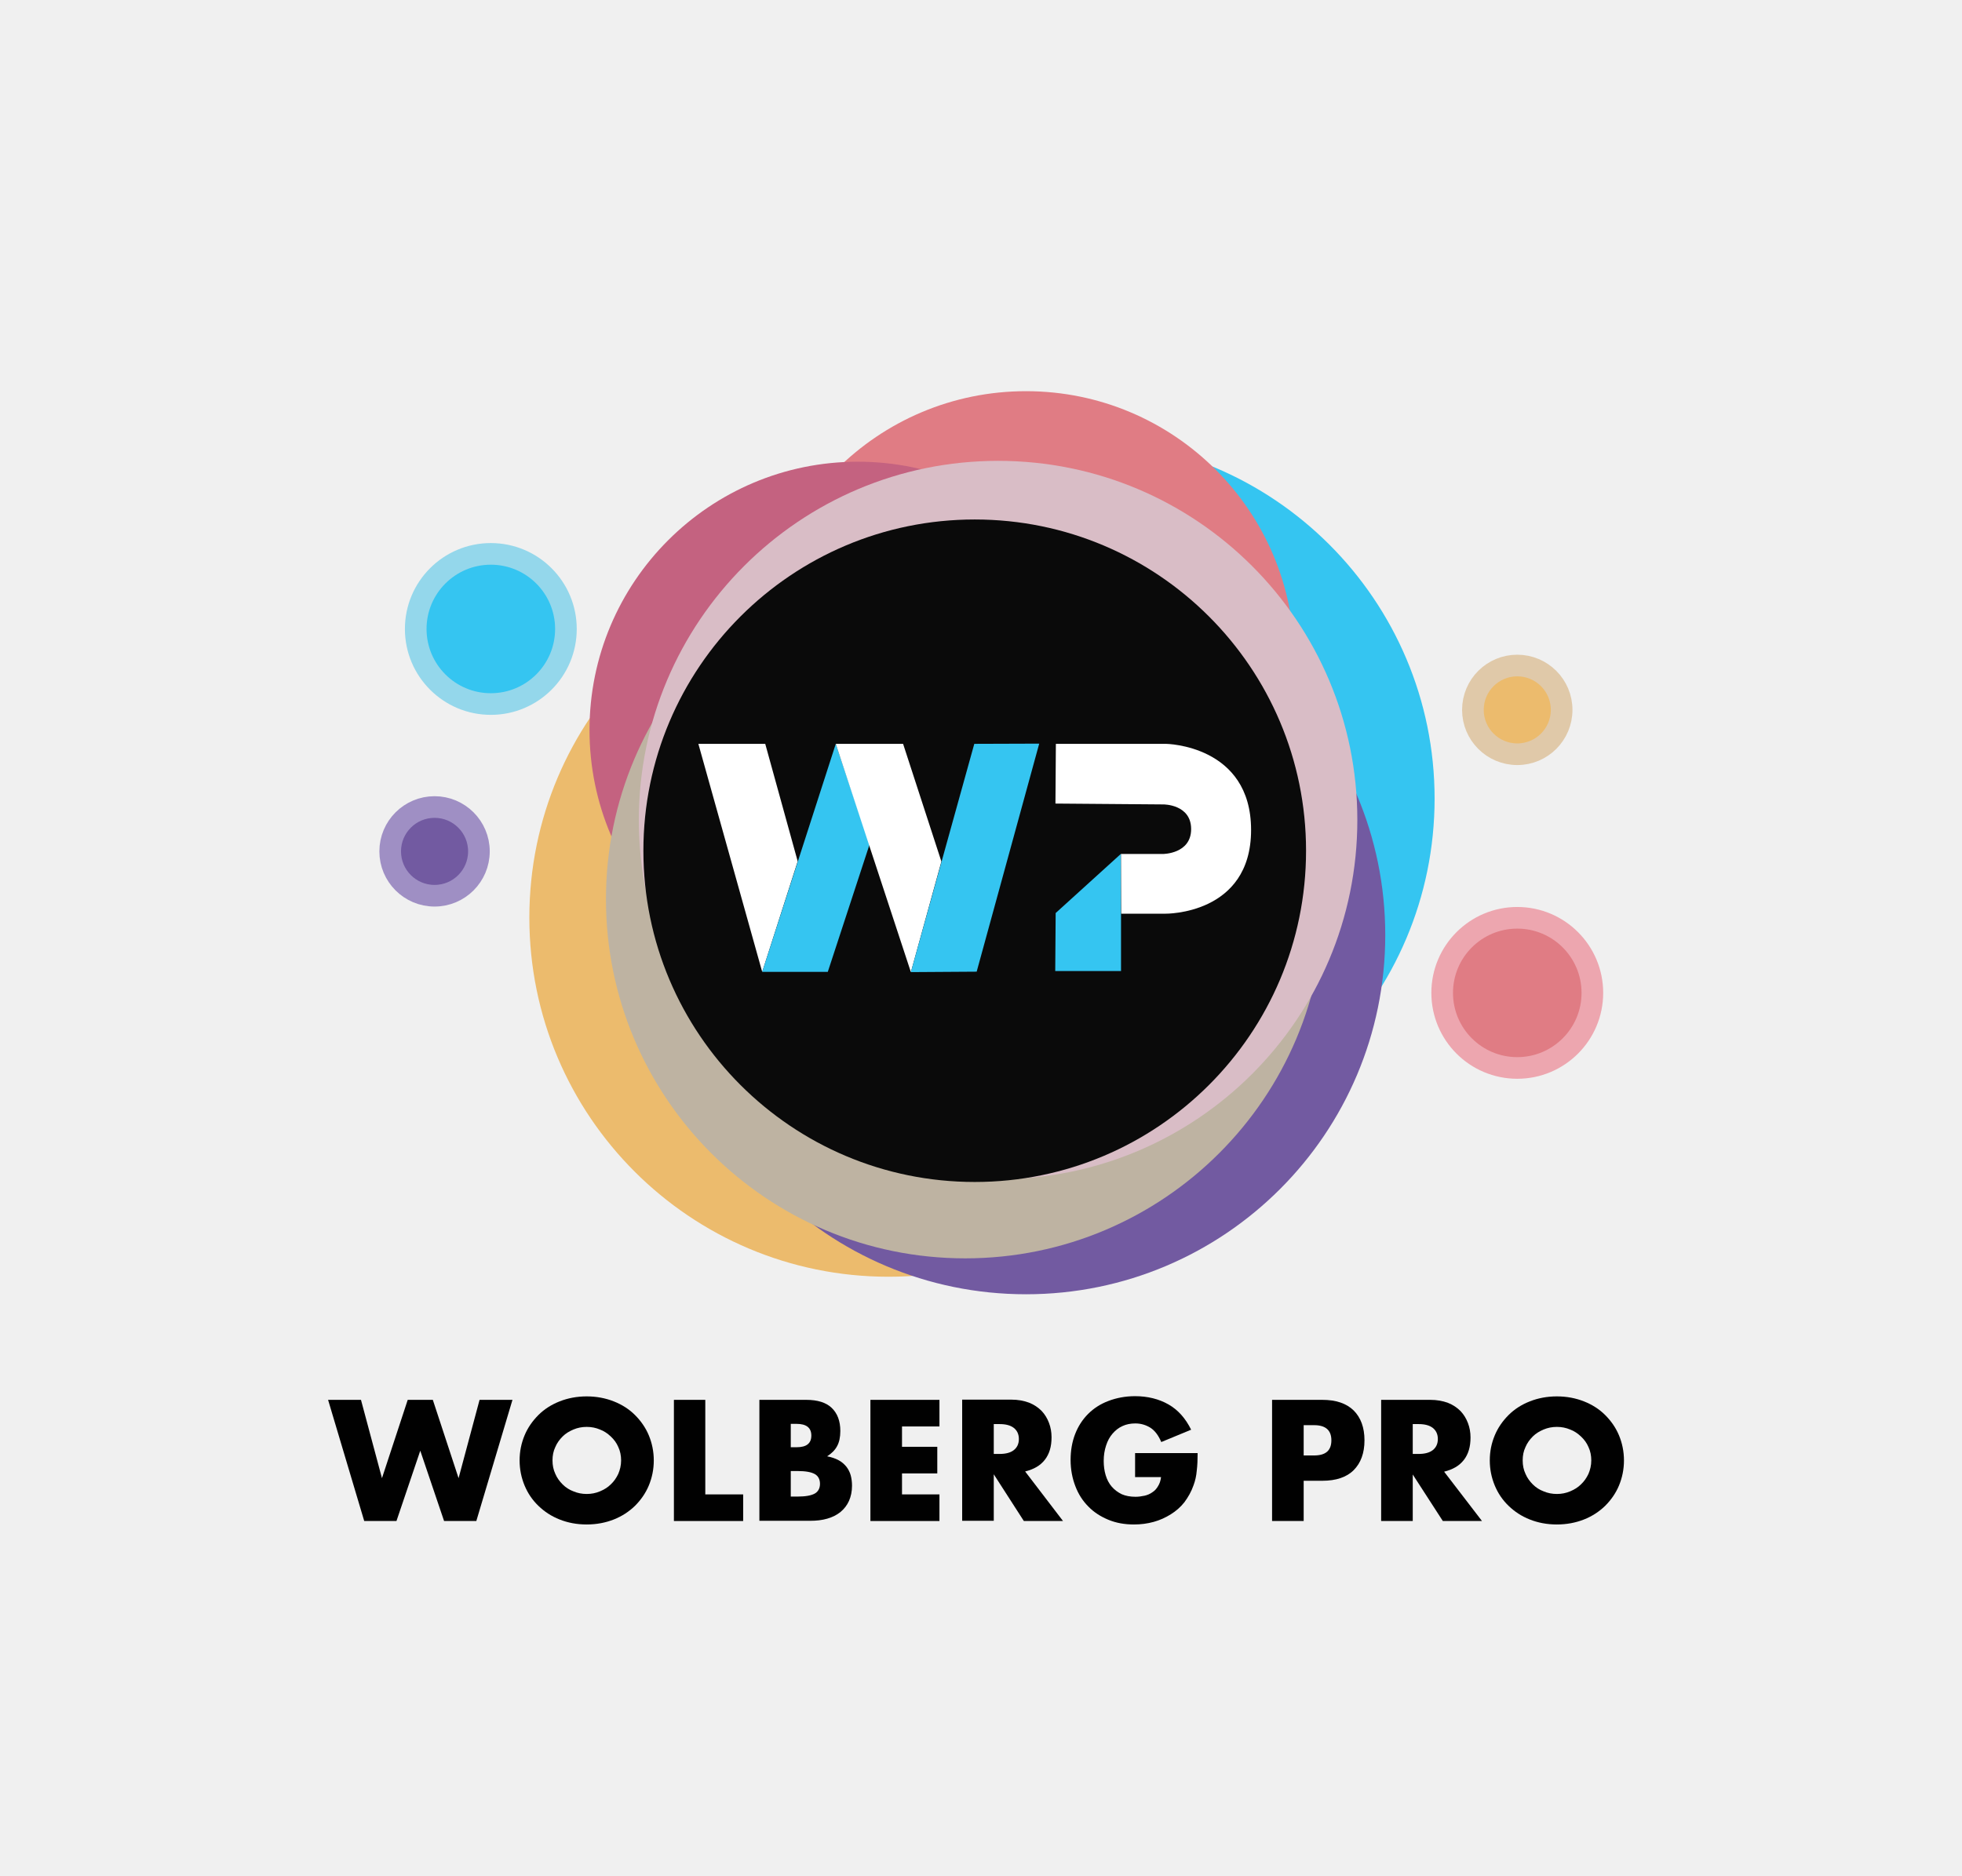
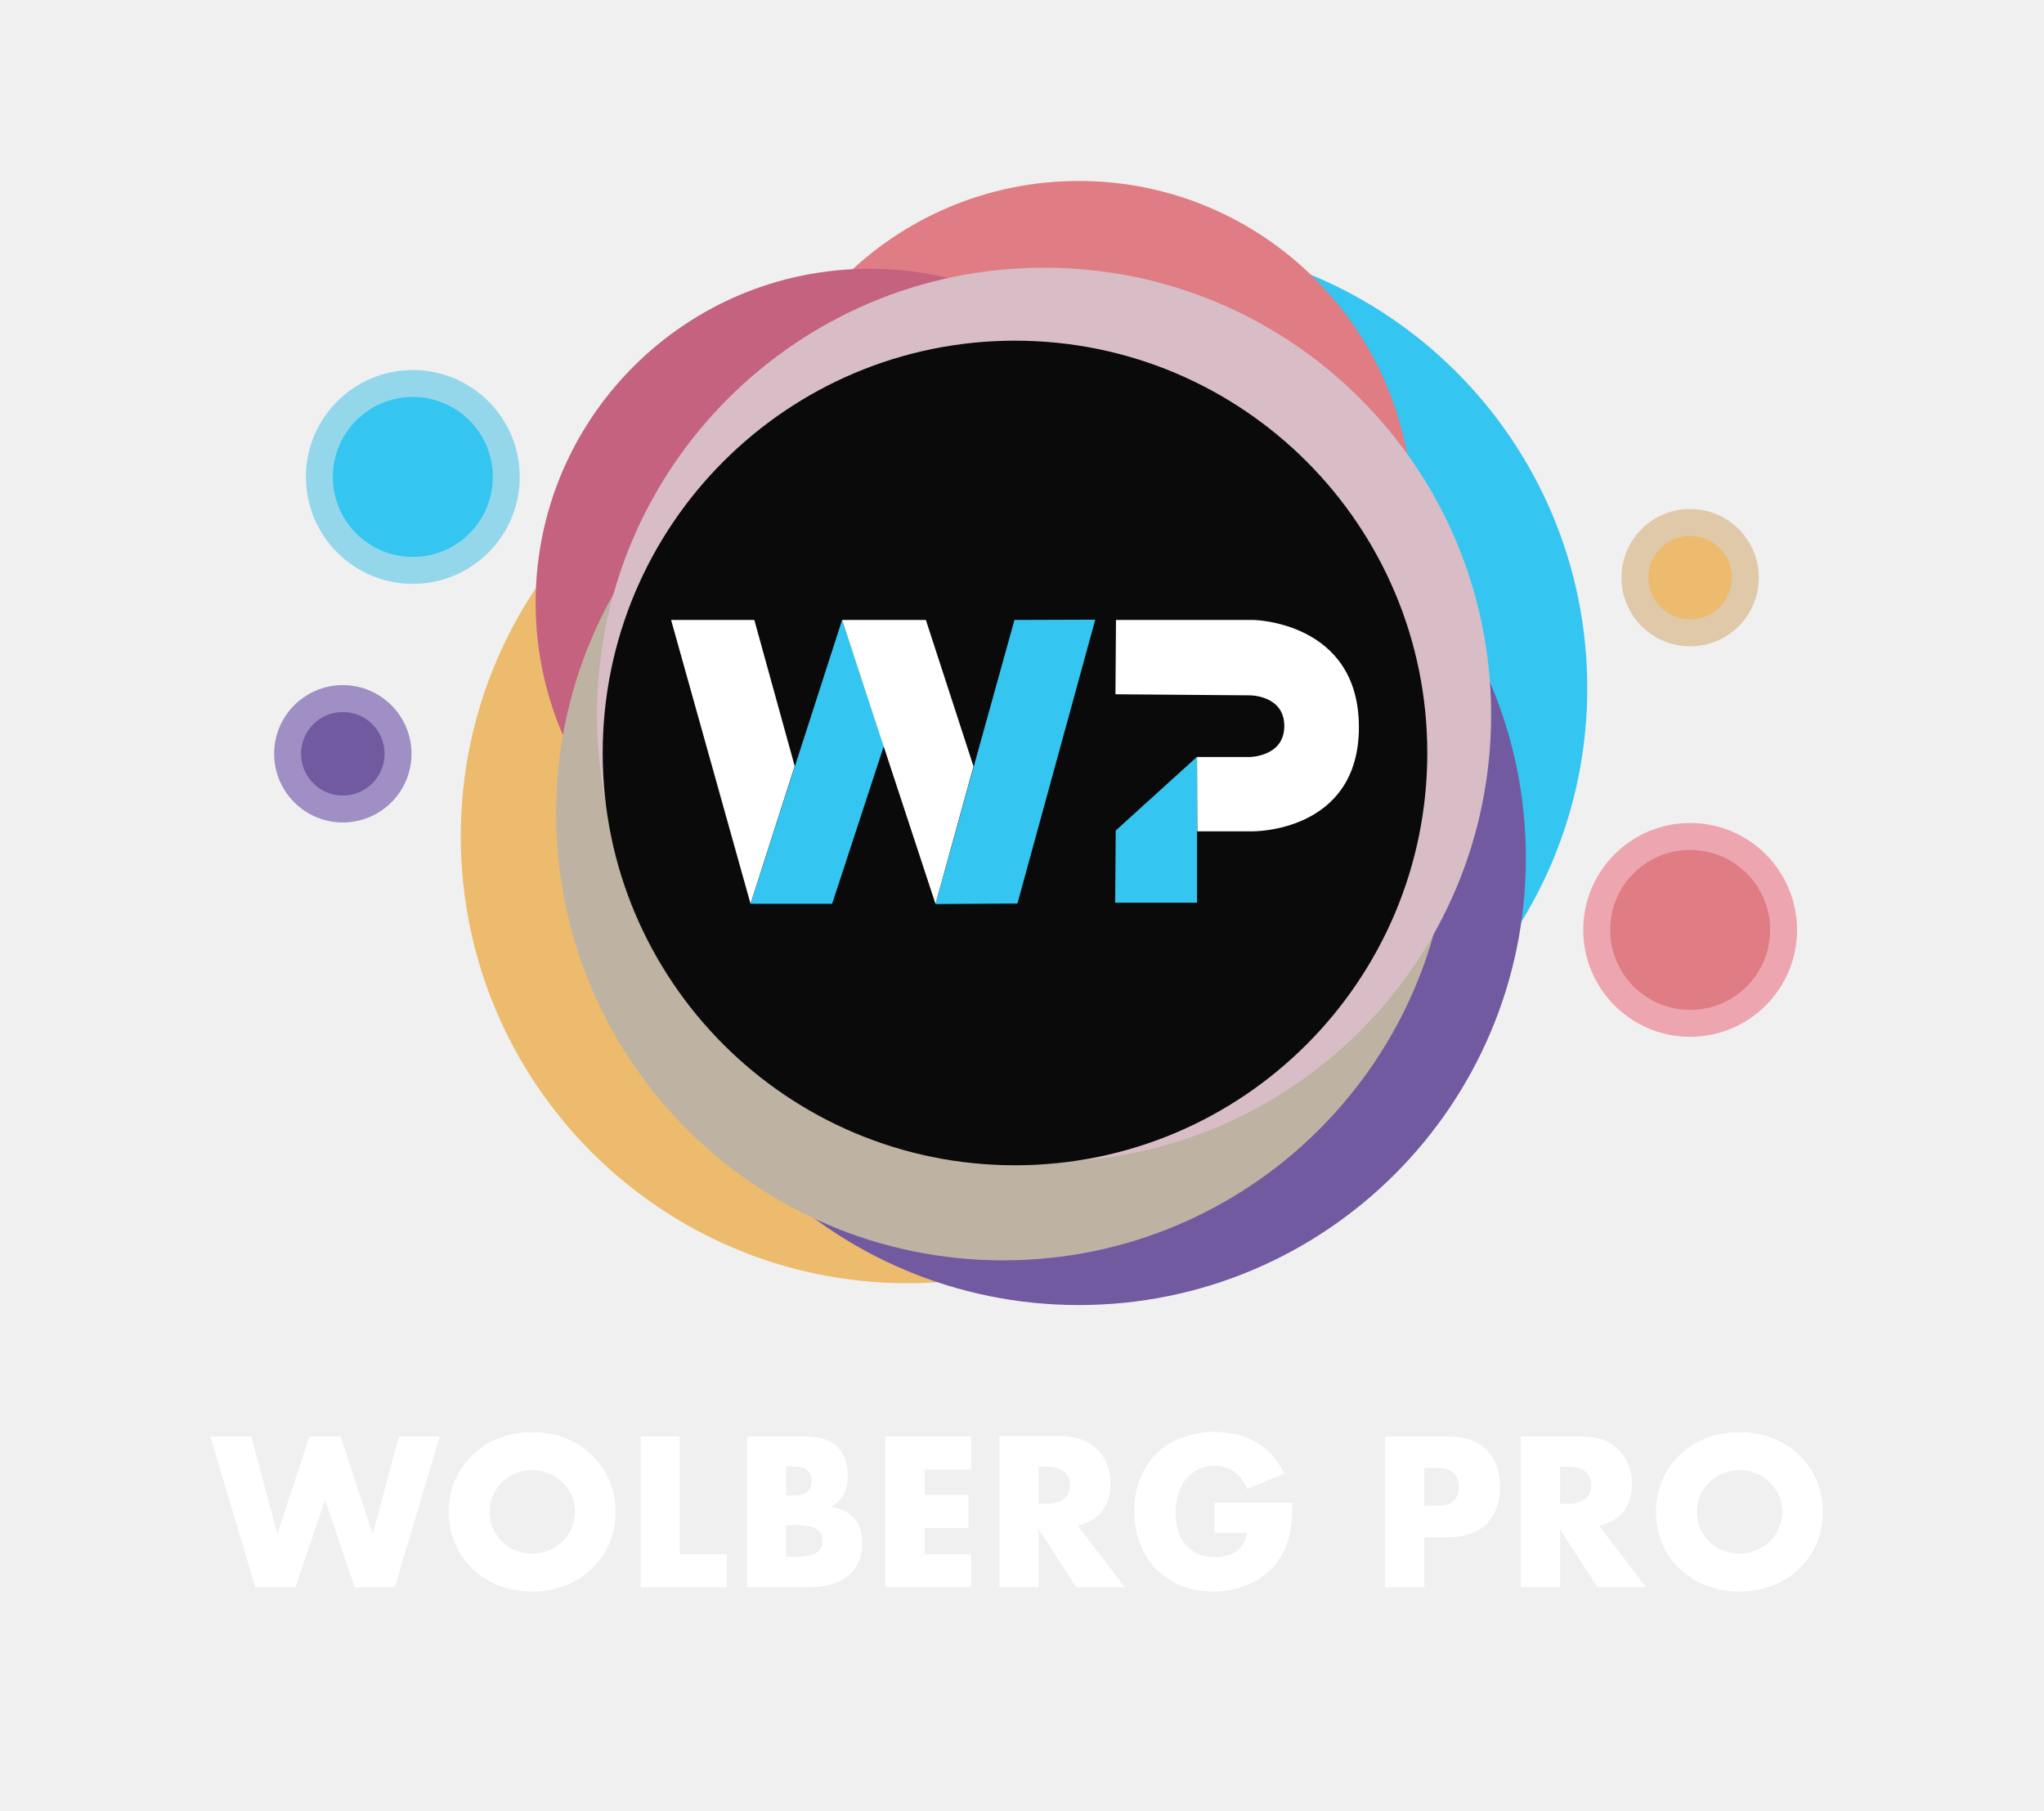
- <svg xmlns="http://www.w3.org/2000/svg" version="1.1" id="Layer_1" x="0px" y="0px" viewBox="0 0 90.66 86.7" style="enable-background:new 0 0 90.66 86.7;" xml:space="preserve">
+ <svg xmlns="http://www.w3.org/2000/svg" version="1.1" id="Layer_1" x="0px" y="0px" viewBox="0 0 75.9 67.22" style="enable-background:new 0 0 75.9 67.22;" xml:space="preserve">
  <style type="text/css">
- 	.st0{fill:#010101;}
+ 	.st0{fill:#FFFFFF;}
	.st1{fill:#35C5F1;}
	.st2{fill:#ECBB6D;}
	.st3{fill:#725AA1;}
	.st4{fill:#E07C84;}
	.st5{fill:#C46280;}
	.st6{fill:#BEB3A2;}
	.st7{fill:#D9BDC6;}
	.st8{fill:#0A0A0A;}
	.st9{fill:#35C5F1;stroke:#94D7EB;stroke-miterlimit:10;}
	.st10{fill:#E07C84;stroke:#EDA6AF;stroke-miterlimit:10;}
	.st11{fill:#725AA1;stroke:#9F8FC4;stroke-miterlimit:10;}
	.st12{fill:#ECBB6D;stroke:#E0C9A9;stroke-miterlimit:10;}
- 	.st13{fill:#FFFFFF;}
</style>
  <g>
-     <path class="st0" d="M16.68,64.7l0.97,3.62l1.19-3.62H20l1.19,3.62l0.97-3.62h1.52l-1.67,5.6h-1.49l-1.1-3.25l-1.1,3.25h-1.49   l-1.67-5.6H16.68z" />
-     <path class="st0" d="M24.01,67.5c0-0.42,0.08-0.8,0.23-1.16s0.37-0.67,0.64-0.94c0.27-0.27,0.6-0.48,0.98-0.63s0.8-0.23,1.25-0.23   s0.87,0.08,1.25,0.23c0.38,0.15,0.71,0.36,0.98,0.63c0.27,0.27,0.49,0.58,0.64,0.94c0.15,0.36,0.23,0.75,0.23,1.16   c0,0.41-0.08,0.8-0.23,1.16s-0.37,0.67-0.64,0.94c-0.28,0.27-0.6,0.48-0.98,0.63s-0.8,0.23-1.25,0.23c-0.46,0-0.87-0.08-1.25-0.23   s-0.7-0.36-0.98-0.63c-0.28-0.27-0.49-0.58-0.64-0.94S24.01,67.91,24.01,67.5z M25.53,67.5c0,0.22,0.04,0.43,0.13,0.62   c0.08,0.19,0.2,0.35,0.34,0.49c0.14,0.14,0.31,0.25,0.5,0.32c0.19,0.08,0.39,0.12,0.61,0.12s0.42-0.04,0.61-0.12   c0.19-0.08,0.36-0.18,0.5-0.32c0.15-0.14,0.26-0.3,0.35-0.49c0.08-0.19,0.13-0.39,0.13-0.62c0-0.22-0.04-0.43-0.13-0.62   c-0.08-0.19-0.2-0.35-0.35-0.49s-0.31-0.25-0.5-0.32c-0.19-0.08-0.39-0.12-0.61-0.12s-0.42,0.04-0.61,0.12s-0.36,0.18-0.5,0.32   s-0.26,0.3-0.34,0.49C25.57,67.07,25.53,67.27,25.53,67.5z" />
-     <path class="st0" d="M32.59,64.7v4.37h1.75v1.23h-3.2v-5.6H32.59z" />
-     <path class="st0" d="M35.09,64.7h2.17c0.51,0,0.91,0.12,1.17,0.37s0.4,0.6,0.4,1.07c0,0.28-0.05,0.52-0.15,0.7   c-0.1,0.19-0.26,0.34-0.46,0.47c0.21,0.04,0.38,0.1,0.53,0.18s0.26,0.18,0.36,0.3c0.09,0.12,0.16,0.25,0.2,0.4s0.06,0.31,0.06,0.48   c0,0.26-0.05,0.5-0.14,0.7c-0.09,0.2-0.22,0.37-0.39,0.51s-0.37,0.24-0.61,0.31s-0.5,0.1-0.8,0.1h-2.34   C35.09,70.29,35.09,64.7,35.09,64.7z M36.54,66.89h0.27c0.46,0,0.68-0.18,0.68-0.54s-0.23-0.54-0.68-0.54h-0.27V66.89z    M36.54,69.17h0.32c0.37,0,0.63-0.05,0.79-0.14c0.16-0.09,0.24-0.25,0.24-0.45c0-0.2-0.08-0.36-0.24-0.45   c-0.16-0.09-0.42-0.14-0.79-0.14h-0.32V69.17z" />
-     <path class="st0" d="M43.41,65.93h-1.73v0.94h1.63v1.23h-1.63v0.97h1.73v1.23h-3.19v-5.6h3.19V65.93z" />
-     <path class="st0" d="M49.12,70.3h-1.81l-1.39-2.16v2.15h-1.46v-5.6h2.27c0.31,0,0.58,0.05,0.82,0.14c0.23,0.09,0.42,0.22,0.58,0.38   c0.15,0.16,0.26,0.34,0.34,0.55s0.12,0.43,0.12,0.67c0,0.43-0.1,0.77-0.31,1.04c-0.21,0.27-0.51,0.44-0.91,0.54L49.12,70.3z    M45.92,67.2h0.27c0.29,0,0.51-0.06,0.66-0.18c0.15-0.12,0.23-0.29,0.23-0.51S47,66.12,46.85,66c-0.15-0.12-0.37-0.18-0.66-0.18   h-0.27V67.2z" />
-     <path class="st0" d="M52.45,67.16h2.89c0,0.3-0.01,0.57-0.04,0.81c-0.02,0.24-0.07,0.47-0.15,0.68c-0.1,0.29-0.25,0.55-0.42,0.78   c-0.18,0.23-0.39,0.41-0.63,0.56s-0.5,0.27-0.79,0.35c-0.29,0.08-0.59,0.12-0.91,0.12c-0.44,0-0.83-0.07-1.19-0.22   s-0.67-0.35-0.92-0.61c-0.26-0.26-0.46-0.57-0.6-0.94c-0.14-0.36-0.22-0.77-0.22-1.21c0-0.44,0.07-0.84,0.21-1.2   s0.34-0.67,0.6-0.93s0.57-0.46,0.94-0.6s0.78-0.22,1.23-0.22c0.58,0,1.1,0.13,1.54,0.38s0.79,0.64,1.05,1.17l-1.38,0.57   c-0.13-0.31-0.3-0.53-0.5-0.66c-0.21-0.13-0.44-0.2-0.7-0.2c-0.22,0-0.42,0.04-0.59,0.12c-0.18,0.08-0.33,0.2-0.46,0.35   c-0.13,0.15-0.23,0.33-0.3,0.55C51.04,67.02,51,67.26,51,67.52c0,0.24,0.03,0.46,0.09,0.66c0.06,0.2,0.15,0.38,0.28,0.53   c0.13,0.15,0.28,0.26,0.46,0.35c0.18,0.08,0.4,0.12,0.64,0.12c0.14,0,0.28-0.02,0.42-0.05c0.13-0.03,0.25-0.08,0.36-0.16   c0.11-0.07,0.19-0.16,0.26-0.28c0.07-0.11,0.12-0.25,0.14-0.42h-1.2L52.45,67.16L52.45,67.16z" />
-     <path class="st0" d="M60.24,70.3h-1.46v-5.6h2.32c0.63,0,1.11,0.16,1.45,0.49c0.33,0.33,0.5,0.79,0.5,1.38   c0,0.59-0.17,1.05-0.5,1.38s-0.82,0.49-1.45,0.49h-0.86V70.3z M60.24,67.27h0.48c0.54,0,0.8-0.23,0.8-0.7s-0.27-0.7-0.8-0.7h-0.48   V67.27z" />
-     <path class="st0" d="M68.48,70.3h-1.81l-1.39-2.15v2.15h-1.46v-5.6h2.27c0.31,0,0.58,0.05,0.82,0.14c0.23,0.09,0.42,0.22,0.58,0.38   c0.15,0.16,0.26,0.34,0.34,0.55s0.12,0.43,0.12,0.67c0,0.43-0.1,0.77-0.31,1.04c-0.21,0.27-0.51,0.44-0.91,0.54L68.48,70.3z    M65.28,67.2h0.27c0.29,0,0.51-0.06,0.66-0.18c0.15-0.12,0.23-0.29,0.23-0.51s-0.08-0.39-0.23-0.51c-0.15-0.12-0.37-0.18-0.66-0.18   h-0.27V67.2z" />
-     <path class="st0" d="M68.84,67.5c0-0.42,0.08-0.8,0.23-1.16c0.15-0.36,0.37-0.67,0.64-0.94c0.27-0.27,0.6-0.48,0.98-0.63   s0.8-0.23,1.25-0.23s0.87,0.08,1.25,0.23c0.38,0.15,0.71,0.36,0.98,0.63c0.27,0.27,0.49,0.58,0.64,0.94   c0.15,0.36,0.23,0.75,0.23,1.16c0,0.41-0.08,0.8-0.23,1.16s-0.37,0.67-0.64,0.94c-0.28,0.27-0.6,0.48-0.98,0.63   c-0.38,0.15-0.8,0.23-1.25,0.23c-0.46,0-0.87-0.08-1.25-0.23s-0.7-0.36-0.98-0.63c-0.28-0.27-0.49-0.58-0.64-0.94   C68.92,68.3,68.84,67.91,68.84,67.5z M70.36,67.5c0,0.22,0.04,0.43,0.13,0.62c0.08,0.19,0.2,0.35,0.34,0.49   c0.14,0.14,0.31,0.25,0.5,0.32c0.19,0.08,0.39,0.12,0.61,0.12s0.42-0.04,0.61-0.12c0.19-0.08,0.36-0.18,0.5-0.32   c0.15-0.14,0.26-0.3,0.35-0.49c0.08-0.19,0.13-0.39,0.13-0.62c0-0.22-0.04-0.43-0.13-0.62c-0.08-0.19-0.2-0.35-0.35-0.49   s-0.31-0.25-0.5-0.32c-0.19-0.08-0.39-0.12-0.61-0.12s-0.42,0.04-0.61,0.12s-0.36,0.18-0.5,0.32s-0.26,0.3-0.34,0.49   C70.4,67.07,70.36,67.27,70.36,67.5z" />
-   </g>
-   <circle class="st1" cx="49.69" cy="36.91" r="16.6" />
-   <circle class="st2" cx="41.06" cy="42.41" r="16.6" />
-   <circle class="st3" cx="47.41" cy="43.22" r="16.6" />
-   <circle class="st4" cx="47.41" cy="30.48" r="12.4" />
-   <circle class="st5" cx="39.64" cy="33.74" r="12.4" />
-   <circle class="st6" cx="44.6" cy="41.56" r="16.6" />
-   <circle class="st7" cx="46.12" cy="37.9" r="16.6" />
-   <circle class="st8" cx="45.04" cy="39.32" r="15.31" />
-   <circle class="st9" cx="22.68" cy="29.07" r="3.47" />
-   <circle class="st10" cx="70.11" cy="45.89" r="3.47" />
-   <circle class="st11" cx="20.08" cy="39.35" r="2.05" />
-   <circle class="st12" cx="70.11" cy="32.81" r="2.05" />
-   <g>
-     <polygon class="st13" points="32.27,34.38 35.22,44.92 36.86,39.81 35.36,34.38  " />
-     <polygon class="st1" points="38.62,34.38 40.18,39.03 38.25,44.92 35.22,44.92  " />
-     <polygon class="st13" points="41.73,34.38 43.5,39.82 42.09,44.93 38.62,34.38  " />
-     <polygon class="st1" points="45.02,34.38 48.02,34.37 45.13,44.91 42.09,44.93  " />
-     <polygon class="st1" points="48.76,44.88 51.8,44.88 51.8,39.46 48.78,42.2  " />
-     <path class="st13" d="M48.79,34.38h5.09c0,0,3.93,0.05,3.93,3.98s-3.96,3.87-3.96,3.87h-2.04l-0.01-2.76h1.94c0,0,1.3,0,1.3-1.15   c0-1.15-1.28-1.14-1.28-1.14l-4.99-0.04L48.79,34.38z" />
+     <g>
+       <path class="st0" d="M9.33,53.34l0.97,3.62l1.19-3.62h1.16l1.19,3.62l0.97-3.62h1.52l-1.67,5.6h-1.49l-1.1-3.25l-1.1,3.25H9.48    l-1.67-5.6H9.33z" />
+       <path class="st0" d="M16.66,56.14c0-0.42,0.08-0.8,0.23-1.16s0.37-0.67,0.64-0.94c0.27-0.27,0.6-0.48,0.98-0.63    s0.8-0.23,1.25-0.23s0.87,0.08,1.25,0.23s0.71,0.36,0.98,0.63s0.49,0.58,0.64,0.94s0.23,0.75,0.23,1.16s-0.08,0.8-0.23,1.16    s-0.37,0.67-0.64,0.94c-0.28,0.27-0.6,0.48-0.98,0.63s-0.8,0.23-1.25,0.23c-0.46,0-0.87-0.08-1.25-0.23    c-0.38-0.15-0.7-0.36-0.98-0.63s-0.49-0.58-0.64-0.94C16.74,56.94,16.66,56.55,16.66,56.14z M18.18,56.14    c0,0.22,0.04,0.43,0.13,0.62c0.08,0.19,0.2,0.35,0.34,0.49c0.14,0.14,0.31,0.25,0.5,0.32c0.19,0.08,0.39,0.12,0.61,0.12    s0.42-0.04,0.61-0.12c0.19-0.08,0.36-0.18,0.5-0.32c0.15-0.14,0.26-0.3,0.35-0.49c0.08-0.19,0.13-0.39,0.13-0.62    c0-0.22-0.04-0.43-0.13-0.62c-0.08-0.19-0.2-0.35-0.35-0.49c-0.15-0.14-0.31-0.25-0.5-0.32c-0.19-0.08-0.39-0.12-0.61-0.12    s-0.42,0.04-0.61,0.12c-0.19,0.08-0.36,0.18-0.5,0.32s-0.26,0.3-0.34,0.49C18.22,55.71,18.18,55.91,18.18,56.14z" />
+       <path class="st0" d="M25.24,53.34v4.37h1.75v1.23h-3.2v-5.6H25.24z" />
+       <path class="st0" d="M27.74,53.34h2.17c0.51,0,0.91,0.12,1.17,0.37s0.4,0.6,0.4,1.07c0,0.28-0.05,0.52-0.15,0.7    c-0.1,0.19-0.26,0.34-0.46,0.47c0.21,0.04,0.38,0.1,0.53,0.18s0.26,0.18,0.36,0.3c0.09,0.12,0.16,0.25,0.2,0.4    s0.06,0.31,0.06,0.48c0,0.26-0.05,0.5-0.14,0.7s-0.22,0.37-0.39,0.51s-0.37,0.24-0.61,0.31s-0.5,0.1-0.8,0.1h-2.34    C27.74,58.93,27.74,53.34,27.74,53.34z M29.19,55.53h0.27c0.46,0,0.68-0.18,0.68-0.54s-0.23-0.54-0.68-0.54h-0.27V55.53z     M29.19,57.81h0.32c0.37,0,0.63-0.05,0.79-0.14c0.16-0.09,0.24-0.25,0.24-0.45s-0.08-0.36-0.24-0.45s-0.42-0.14-0.79-0.14h-0.32    V57.81z" />
+       <path class="st0" d="M36.06,54.57h-1.73v0.94h1.63v1.23h-1.63v0.97h1.73v1.23h-3.19v-5.6h3.19V54.57z" />
+       <path class="st0" d="M41.77,58.94h-1.81l-1.39-2.16v2.15h-1.46v-5.6h2.27c0.31,0,0.58,0.05,0.82,0.14    c0.23,0.09,0.42,0.22,0.58,0.38c0.15,0.16,0.26,0.34,0.34,0.55s0.12,0.43,0.12,0.67c0,0.43-0.1,0.77-0.31,1.04    c-0.21,0.27-0.51,0.44-0.91,0.54L41.77,58.94z M38.57,55.84h0.27c0.29,0,0.51-0.06,0.66-0.18s0.23-0.29,0.23-0.51    c0-0.22-0.08-0.39-0.23-0.51c-0.15-0.12-0.37-0.18-0.66-0.18h-0.27V55.84z" />
+       <path class="st0" d="M45.1,55.8h2.89c0,0.3-0.01,0.57-0.04,0.81c-0.02,0.24-0.07,0.47-0.15,0.68c-0.1,0.29-0.25,0.55-0.42,0.78    c-0.18,0.23-0.39,0.41-0.63,0.56s-0.5,0.27-0.79,0.35s-0.59,0.12-0.91,0.12c-0.44,0-0.83-0.07-1.19-0.22s-0.67-0.35-0.92-0.61    c-0.26-0.26-0.46-0.57-0.6-0.94c-0.14-0.36-0.22-0.77-0.22-1.21s0.07-0.84,0.21-1.2s0.34-0.67,0.6-0.93    c0.26-0.26,0.57-0.46,0.94-0.6s0.78-0.22,1.23-0.22c0.58,0,1.1,0.13,1.54,0.38s0.79,0.64,1.05,1.17l-1.38,0.57    c-0.13-0.31-0.3-0.53-0.5-0.66c-0.21-0.13-0.44-0.2-0.7-0.2c-0.22,0-0.42,0.04-0.59,0.12c-0.18,0.08-0.33,0.2-0.46,0.35    c-0.13,0.15-0.23,0.33-0.3,0.55c-0.07,0.21-0.11,0.45-0.11,0.71c0,0.24,0.03,0.46,0.09,0.66s0.15,0.38,0.28,0.53    s0.28,0.26,0.46,0.35c0.18,0.08,0.4,0.12,0.64,0.12c0.14,0,0.28-0.02,0.42-0.05c0.13-0.03,0.25-0.08,0.36-0.16    c0.11-0.07,0.19-0.16,0.26-0.28c0.07-0.11,0.12-0.25,0.14-0.42h-1.2L45.1,55.8L45.1,55.8z" />
+       <path class="st0" d="M52.89,58.94h-1.46v-5.6h2.32c0.63,0,1.11,0.16,1.45,0.49c0.33,0.33,0.5,0.79,0.5,1.38s-0.17,1.05-0.5,1.38    s-0.82,0.49-1.45,0.49h-0.86V58.94z M52.89,55.91h0.48c0.54,0,0.8-0.23,0.8-0.7s-0.27-0.7-0.8-0.7h-0.48V55.91z" />
+       <path class="st0" d="M61.13,58.94h-1.81l-1.39-2.15v2.15h-1.46v-5.6h2.27c0.31,0,0.58,0.05,0.82,0.14    c0.23,0.09,0.42,0.22,0.58,0.38c0.15,0.16,0.26,0.34,0.34,0.55s0.12,0.43,0.12,0.67c0,0.43-0.1,0.77-0.31,1.04    c-0.21,0.27-0.51,0.44-0.91,0.54L61.13,58.94z M57.93,55.84h0.27c0.29,0,0.51-0.06,0.66-0.18s0.23-0.29,0.23-0.51    c0-0.22-0.08-0.39-0.23-0.51c-0.15-0.12-0.37-0.18-0.66-0.18h-0.27V55.84z" />
+       <path class="st0" d="M61.49,56.14c0-0.42,0.08-0.8,0.23-1.16s0.37-0.67,0.64-0.94s0.6-0.48,0.98-0.63s0.8-0.23,1.25-0.23    s0.87,0.08,1.25,0.23s0.71,0.36,0.98,0.63c0.27,0.27,0.49,0.58,0.64,0.94s0.23,0.75,0.23,1.16s-0.08,0.8-0.23,1.16    s-0.37,0.67-0.64,0.94c-0.28,0.27-0.6,0.48-0.98,0.63c-0.38,0.15-0.8,0.23-1.25,0.23c-0.46,0-0.87-0.08-1.25-0.23    c-0.38-0.15-0.7-0.36-0.98-0.63s-0.49-0.58-0.64-0.94C61.57,56.94,61.49,56.55,61.49,56.14z M63.01,56.14    c0,0.22,0.04,0.43,0.13,0.62c0.08,0.19,0.2,0.35,0.34,0.49c0.14,0.14,0.31,0.25,0.5,0.32c0.19,0.08,0.39,0.12,0.61,0.12    s0.42-0.04,0.61-0.12c0.19-0.08,0.36-0.18,0.5-0.32c0.15-0.14,0.26-0.3,0.35-0.49c0.08-0.19,0.13-0.39,0.13-0.62    c0-0.22-0.04-0.43-0.13-0.62c-0.08-0.19-0.2-0.35-0.35-0.49c-0.15-0.14-0.31-0.25-0.5-0.32c-0.19-0.08-0.39-0.12-0.61-0.12    s-0.42,0.04-0.61,0.12c-0.19,0.08-0.36,0.18-0.5,0.32s-0.26,0.3-0.34,0.49C63.05,55.71,63.01,55.91,63.01,56.14z" />
+     </g>
+     <g>
+       <circle class="st1" cx="42.34" cy="25.55" r="16.6" />
+       <circle class="st2" cx="33.71" cy="31.05" r="16.6" />
+       <circle class="st3" cx="40.06" cy="31.86" r="16.6" />
+       <circle class="st4" cx="40.06" cy="19.12" r="12.4" />
+       <circle class="st5" cx="32.29" cy="22.38" r="12.4" />
+       <circle class="st6" cx="37.25" cy="30.2" r="16.6" />
+       <circle class="st7" cx="38.77" cy="26.54" r="16.6" />
+       <circle class="st8" cx="37.69" cy="27.96" r="15.31" />
+       <circle class="st9" cx="15.33" cy="17.71" r="3.47" />
+       <circle class="st10" cx="62.76" cy="34.53" r="3.47" />
+       <circle class="st11" cx="12.73" cy="27.99" r="2.05" />
+       <circle class="st12" cx="62.76" cy="21.45" r="2.05" />
+       <g>
+         <polygon class="st0" points="24.92,23.02 27.87,33.56 29.51,28.45 28.01,23.02    " />
+         <polygon class="st1" points="31.27,23.02 32.83,27.67 30.9,33.56 27.87,33.56    " />
+         <polygon class="st0" points="34.38,23.02 36.15,28.46 34.74,33.57 31.27,23.02    " />
+         <polygon class="st1" points="37.67,23.02 40.67,23.01 37.78,33.55 34.74,33.57    " />
+         <polygon class="st1" points="41.41,33.52 44.45,33.52 44.45,28.1 41.43,30.84    " />
+         <path class="st0" d="M41.44,23.02h5.09c0,0,3.93,0.05,3.93,3.98s-3.96,3.87-3.96,3.87h-2.04l-0.01-2.76h1.94c0,0,1.3,0,1.3-1.15     s-1.28-1.14-1.28-1.14l-4.99-0.04L41.44,23.02z" />
+       </g>
+     </g>
  </g>
</svg>
